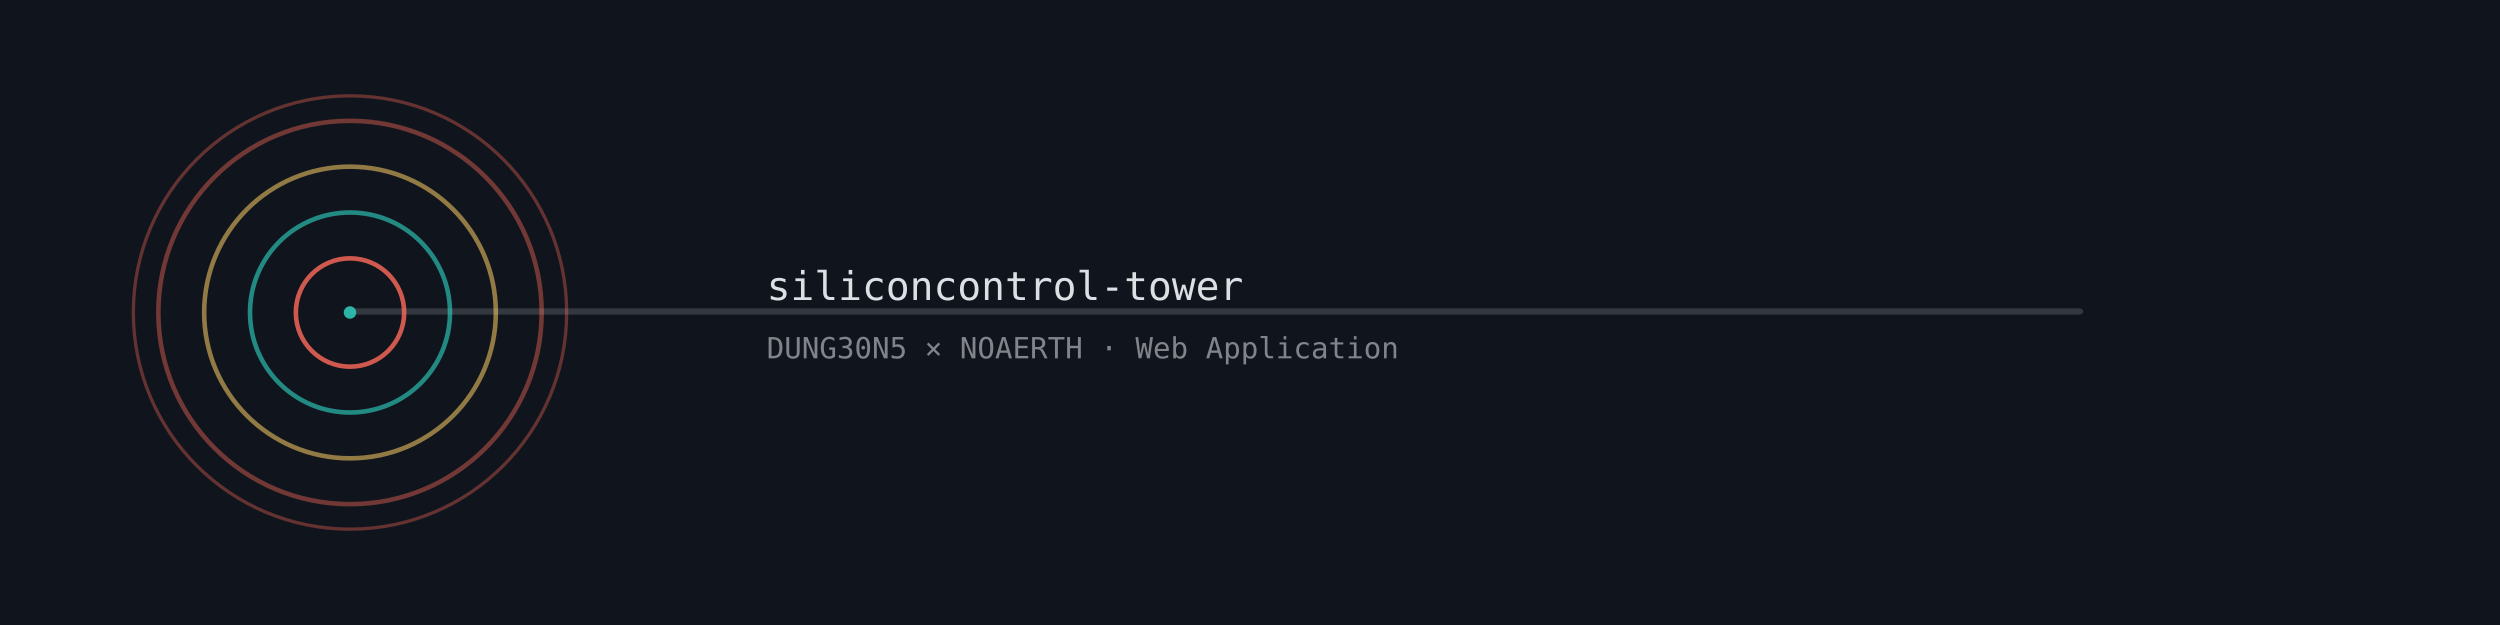
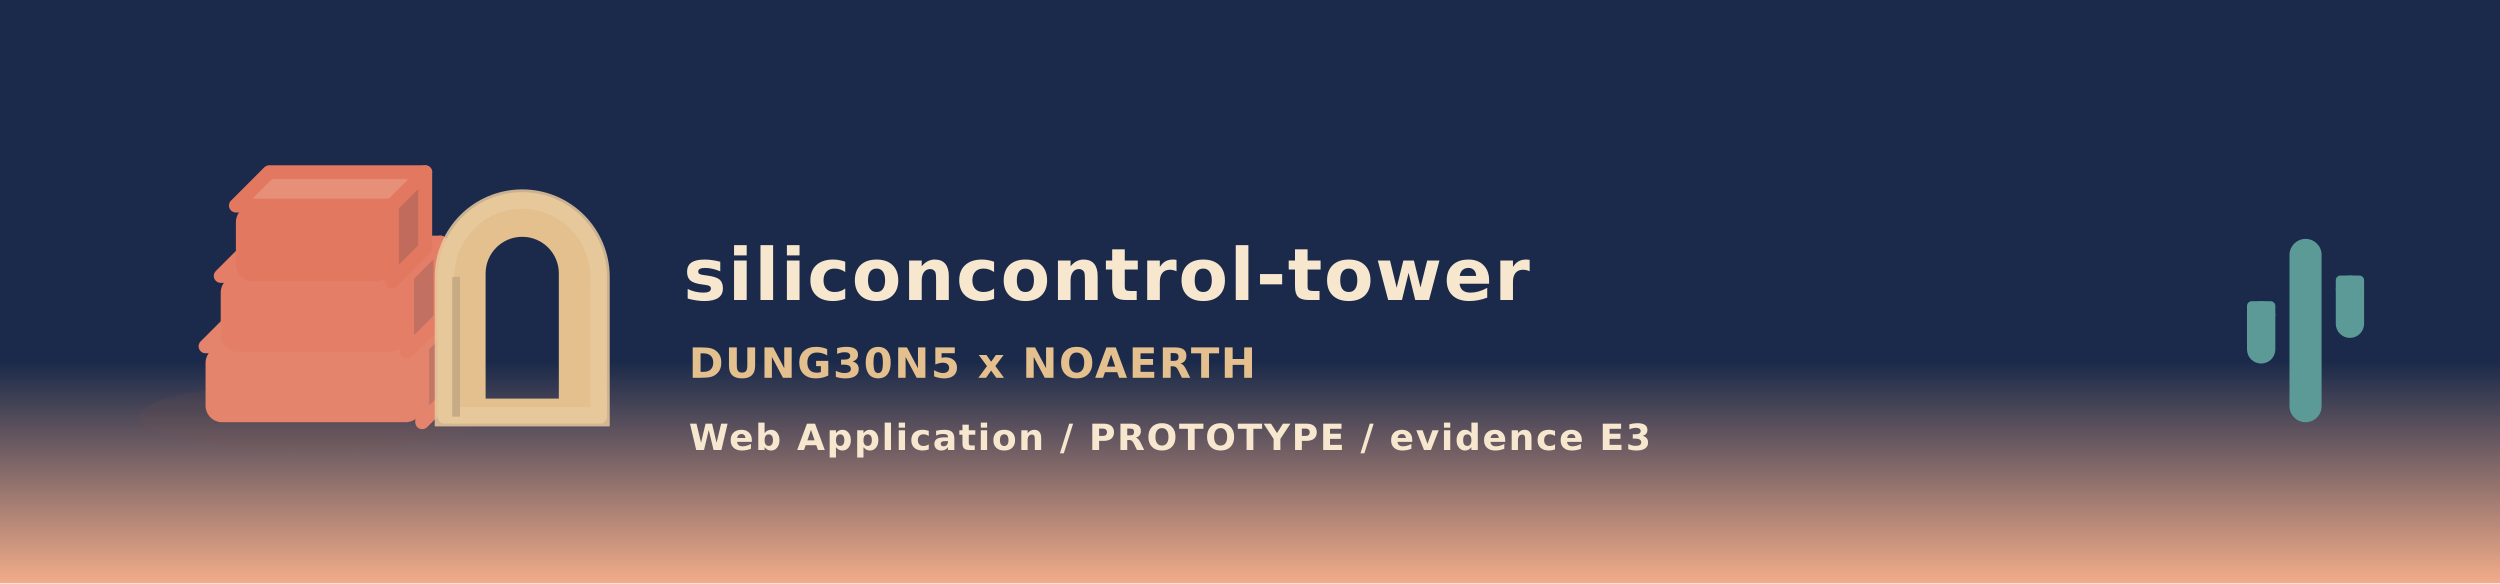
- <svg xmlns="http://www.w3.org/2000/svg" viewBox="0 0 1200 300" width="1200" height="300" role="img" aria-label="siliconcontrol-tower identity object">
-   <rect width="1200" height="300" fill="#10141c" />
-   <defs>
-     <linearGradient id="gft" x1="0" y1="0" x2="1" y2="1">
-       <stop offset="0%" stop-color="#ff6b5a" />
-       <stop offset="100%" stop-color="#2ec4b6" />
-     </linearGradient>
-   </defs>
-   <rect x="168.00" y="148.00" width="832.00" height="3.00" rx="2.00" fill="rgba(242,245,249,0.160)" opacity="1.00" />
-   <circle cx="168.00" cy="150.00" r="26.00" fill="none" stroke="rgba(255,107,90,0.800)" stroke-width="2.20" opacity="1.00" />
-   <circle cx="168.00" cy="150.00" r="48.00" fill="none" stroke="rgba(46,196,182,0.670)" stroke-width="2.20" opacity="1.00" />
-   <circle cx="168.00" cy="150.00" r="70.00" fill="none" stroke="rgba(255,209,102,0.540)" stroke-width="2.20" opacity="1.00" />
-   <circle cx="168.00" cy="150.00" r="92.00" fill="none" stroke="rgba(255,107,90,0.410)" stroke-width="2.20" opacity="1.00" />
+ <svg xmlns="http://www.w3.org/2000/svg" width="900" height="210" viewBox="0 0 900 210" role="img" aria-label="siliconcontrol-tower - identity object">
+   <linearGradient id="skyf" x1="0" y1="0" x2="0" y2="1">
+     <stop offset="0" stop-color="#1b2a4a" />
+     <stop offset="0.62" stop-color="#1b2a4a" />
+     <stop offset="1" stop-color="#f3ad8a" />
+   </linearGradient>
+   <rect width="900" height="210" fill="url(#skyf)" />
+   <rect x="0" y="352" width="900" height="-142" fill="#e3c08d" />
+   <rect x="0" y="352" width="900" height="3" fill="#e6c596" />
+   <ellipse cx="112" cy="150" rx="62" ry="12" fill="rgba(138,90,68,0.11)" />
  <g>
-     <circle cx="168.00" cy="150.00" r="104.00" fill="none" stroke="rgba(255,107,90,0.350)" stroke-width="1.60" opacity="1.00" />
-     <animate attributeName="opacity" values="0.25;1.0;0.25" dur="18.6s" begin="0s" repeatCount="indefinite" />
+     <path d="M74,124.67 L152,124.67 L164,112.67 L86,112.67 Z" fill="#e99a82" stroke="#e5846c" stroke-width="5" stroke-linejoin="round" />
+     <path d="M152,124.67 L164,112.67 L164,140 L152,152 Z" fill="#c37566" stroke="#e5846c" stroke-width="5" stroke-linejoin="round" />
+     <rect x="74" y="124.67" width="78" height="27.33" rx="6" fill="#e5846c" />
+     <path d="M79.46,99.33 L146.54,99.33 L158.54,87.33 L91.46,87.33 Z" fill="#e8957d" stroke="#e47e66" stroke-width="5" stroke-linejoin="round" />
+     <path d="M146.54,99.33 L158.54,87.33 L158.54,114.67 L146.54,126.67 Z" fill="#c27061" stroke="#e47e66" stroke-width="5" stroke-linejoin="round" />
+     <rect x="79.46" y="99.33" width="67.08" height="27.33" rx="6" fill="#e47e66" />
+     <path d="M84.92,74 L141.08,74 L153.08,62 L96.92,62 Z" fill="#e79079" stroke="#e37861" stroke-width="5" stroke-linejoin="round" />
+     <path d="M141.08,74 L153.08,62 L153.08,89.33 L141.08,101.33 Z" fill="#c16b5d" stroke="#e37861" stroke-width="5" stroke-linejoin="round" />
+     <rect x="84.92" y="74" width="56.16" height="27.33" rx="6" fill="#e37861" />
+     <animate attributeName="opacity" values="0.72;1;0.72" dur="6s" begin="0s" repeatCount="indefinite" />
  </g>
-   <circle cx="168" cy="150" r="3" fill="rgba(46,196,182,0.900)">
-     <animate attributeName="opacity" values="0.35;0.95;0.35" dur="18.6s" begin="0s" repeatCount="indefinite" />
-   </circle>
-   <text x="368" y="144" font-family="ui-monospace,Menlo,monospace" font-size="19" fill="rgba(242,245,249,0.900)">siliconcontrol-tower</text>
-   <text x="368" y="172" font-family="ui-monospace,Menlo,monospace" font-size="14" fill="rgba(242,245,249,0.500)">DUNG30N5 × NOAERTH · Web Application</text>
+   <path d="M160,150 L160,99.68 A28,28 0 0 1 216,99.68 L216,150 Z M172.32,146 L172.32,98.43 A15.68,15.68 0 0 1 203.68,98.43 L203.68,146 Z" fill="#e3c08d" fill-rule="evenodd" stroke="#e3c08d" stroke-width="5" stroke-linejoin="round" />
+   <path d="M160,150 L160,99.68 A28,28 0 0 1 216,99.68 L216,150 Z" fill="none" stroke="#e8c99d" stroke-width="7" stroke-linecap="round" opacity="0.85" />
+   <rect x="162.8" y="99.68" width="2.8" height="50.32" fill="#c7ab84" />
+   <text x="246" y="108" font-family="Verdana,DejaVu Sans,sans-serif" font-size="26" font-weight="700" letter-spacing="0.6" fill="#f6e7ce" text-anchor="start">siliconcontrol-tower</text>
+   <text x="248" y="136" font-family="Verdana,DejaVu Sans,sans-serif" font-size="15" font-weight="700" letter-spacing="0.6" fill="#e3c08d" text-anchor="start">DUNG30N5 x NOAERTH</text>
+   <text x="248" y="162" font-family="Verdana,DejaVu Sans,sans-serif" font-size="13" font-weight="700" letter-spacing="0.6" fill="#f6e7ce" text-anchor="start">Web Application  /  PROTOTYPE  /  evidence E3</text>
+   <rect x="824.22" y="86" width="11.56" height="66" rx="5.78" fill="#5b9a97" />
+   <rect x="808.92" y="108.44" width="10.2" height="22.44" rx="5.1" fill="#5b9a97" />
+   <rect x="808.92" y="108.44" width="10.2" height="6.6" rx="1.7" fill="#5b9a97" />
+   <rect x="840.88" y="99.2" width="10.2" height="22.44" rx="5.1" fill="#5b9a97" />
+   <rect x="840.88" y="99.2" width="10.2" height="6.6" rx="1.7" fill="#5b9a97" />
</svg>
